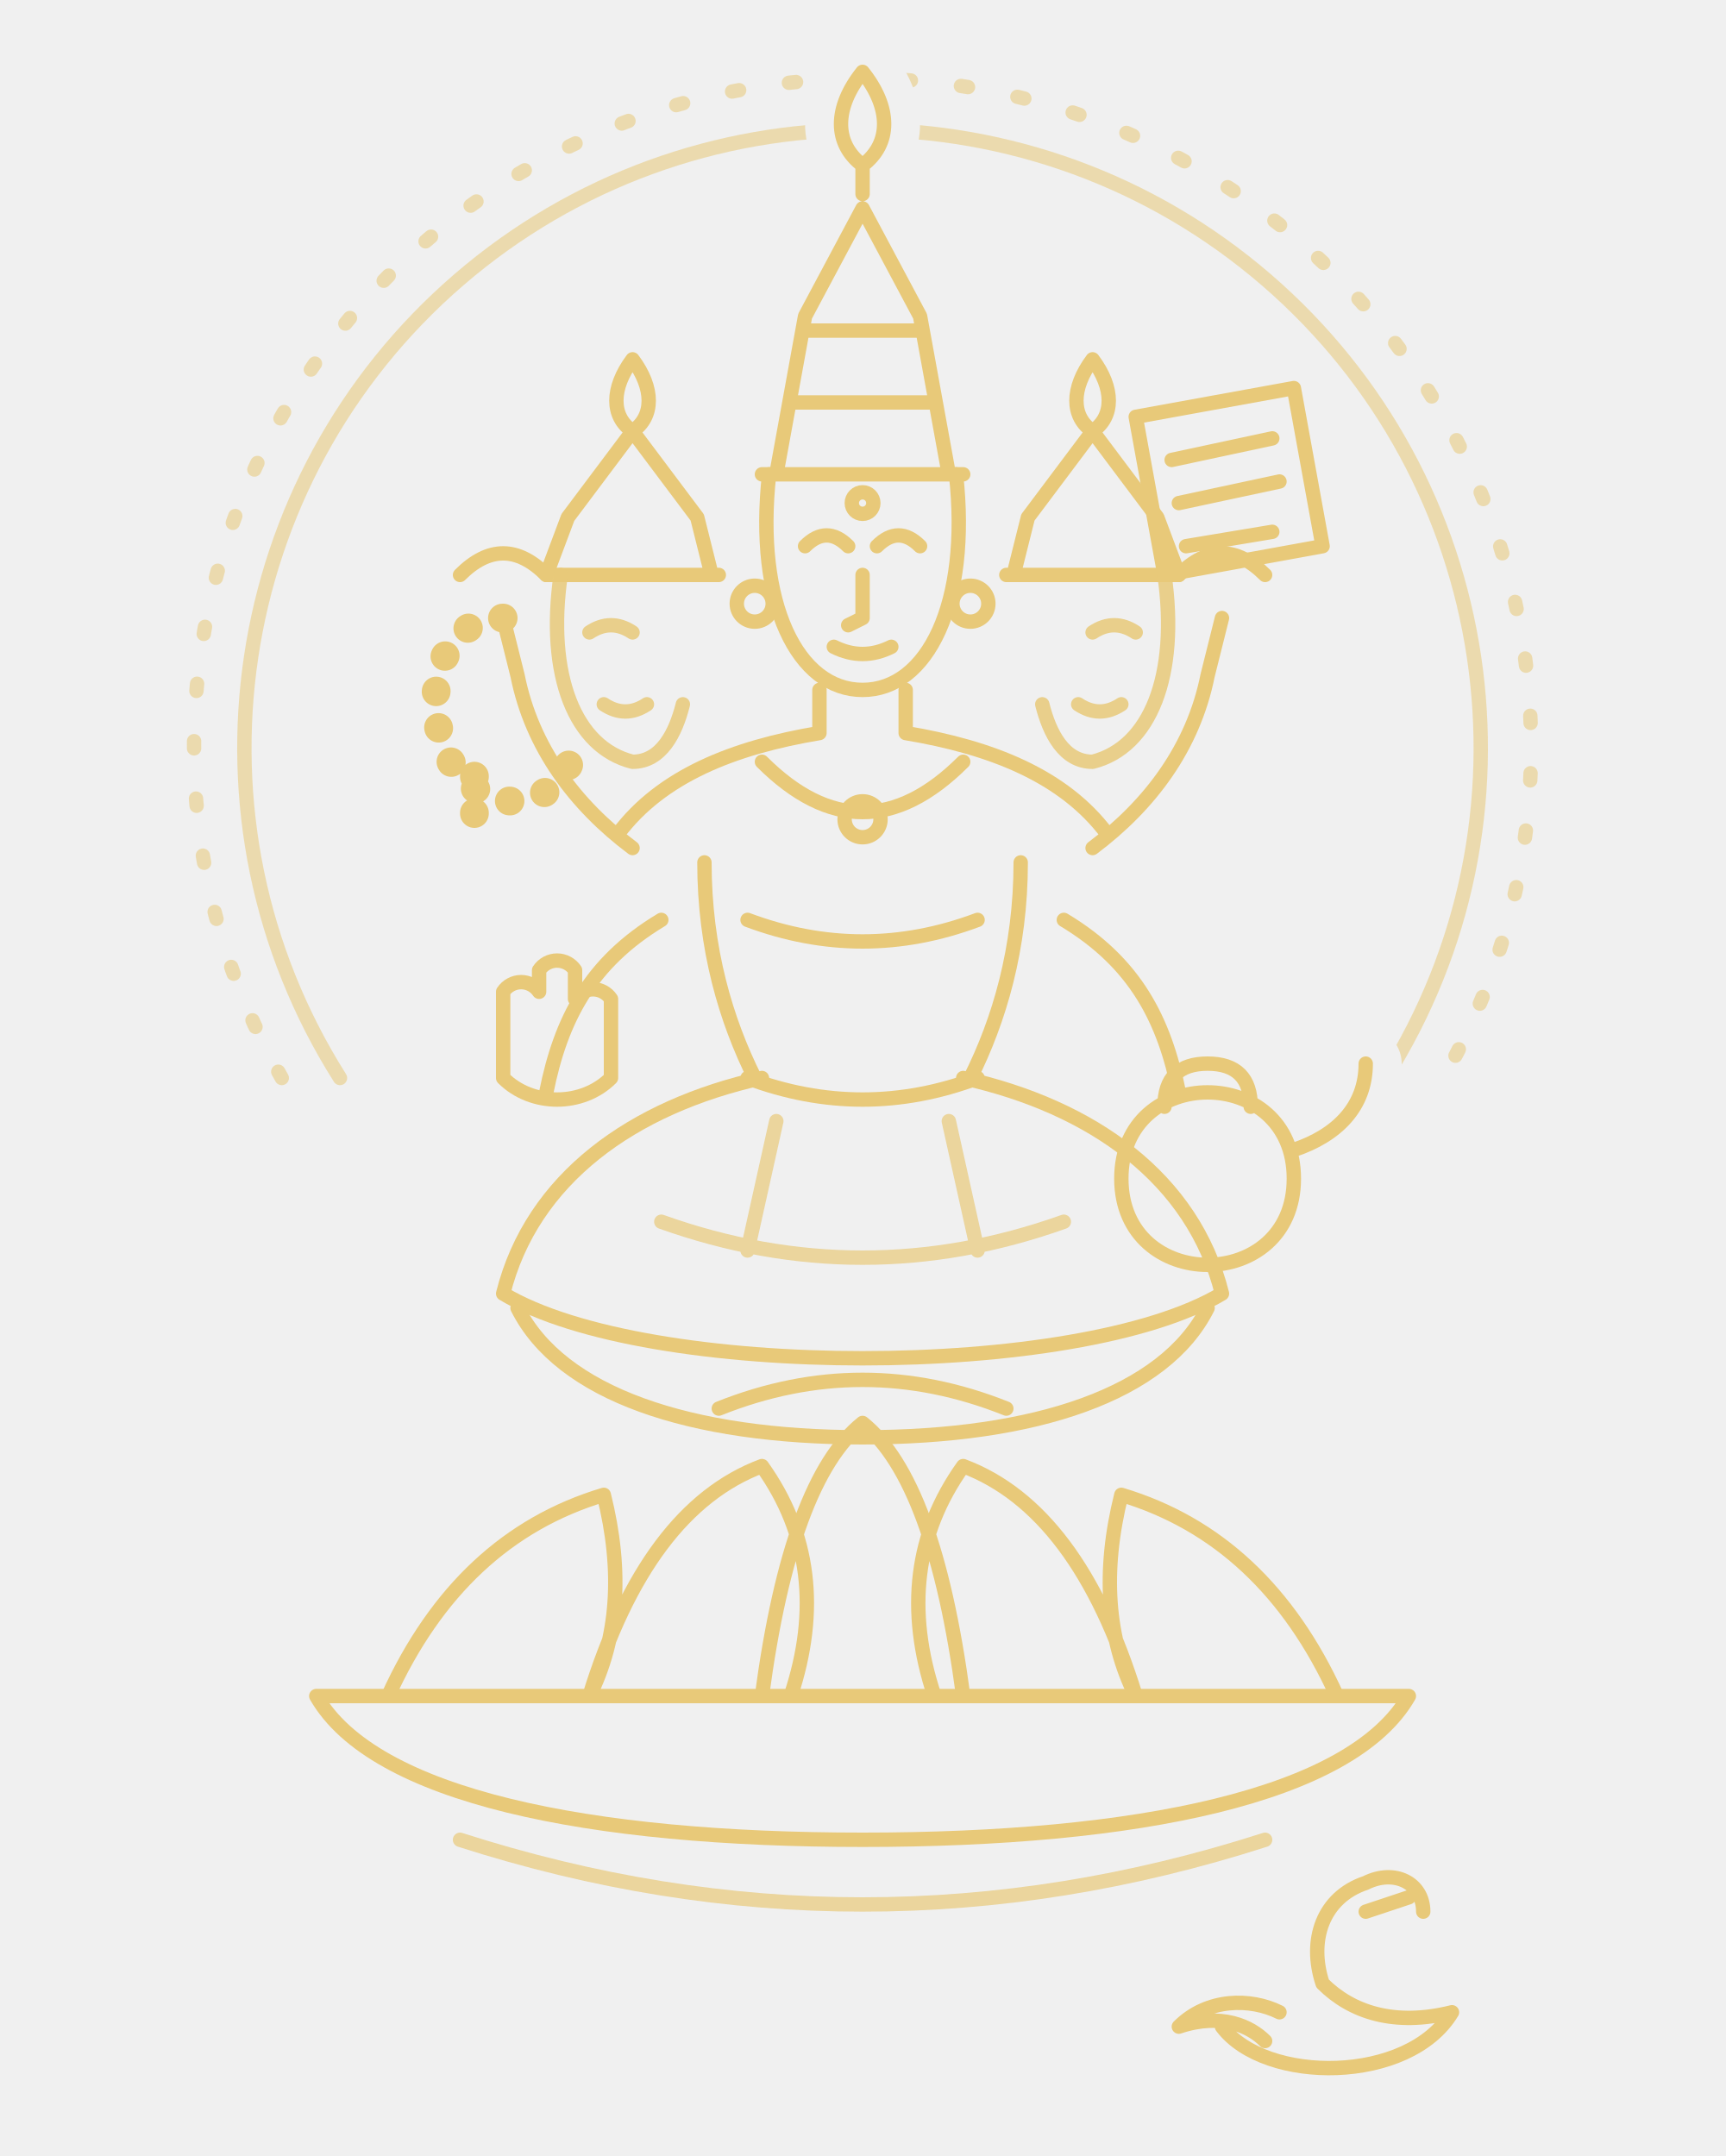
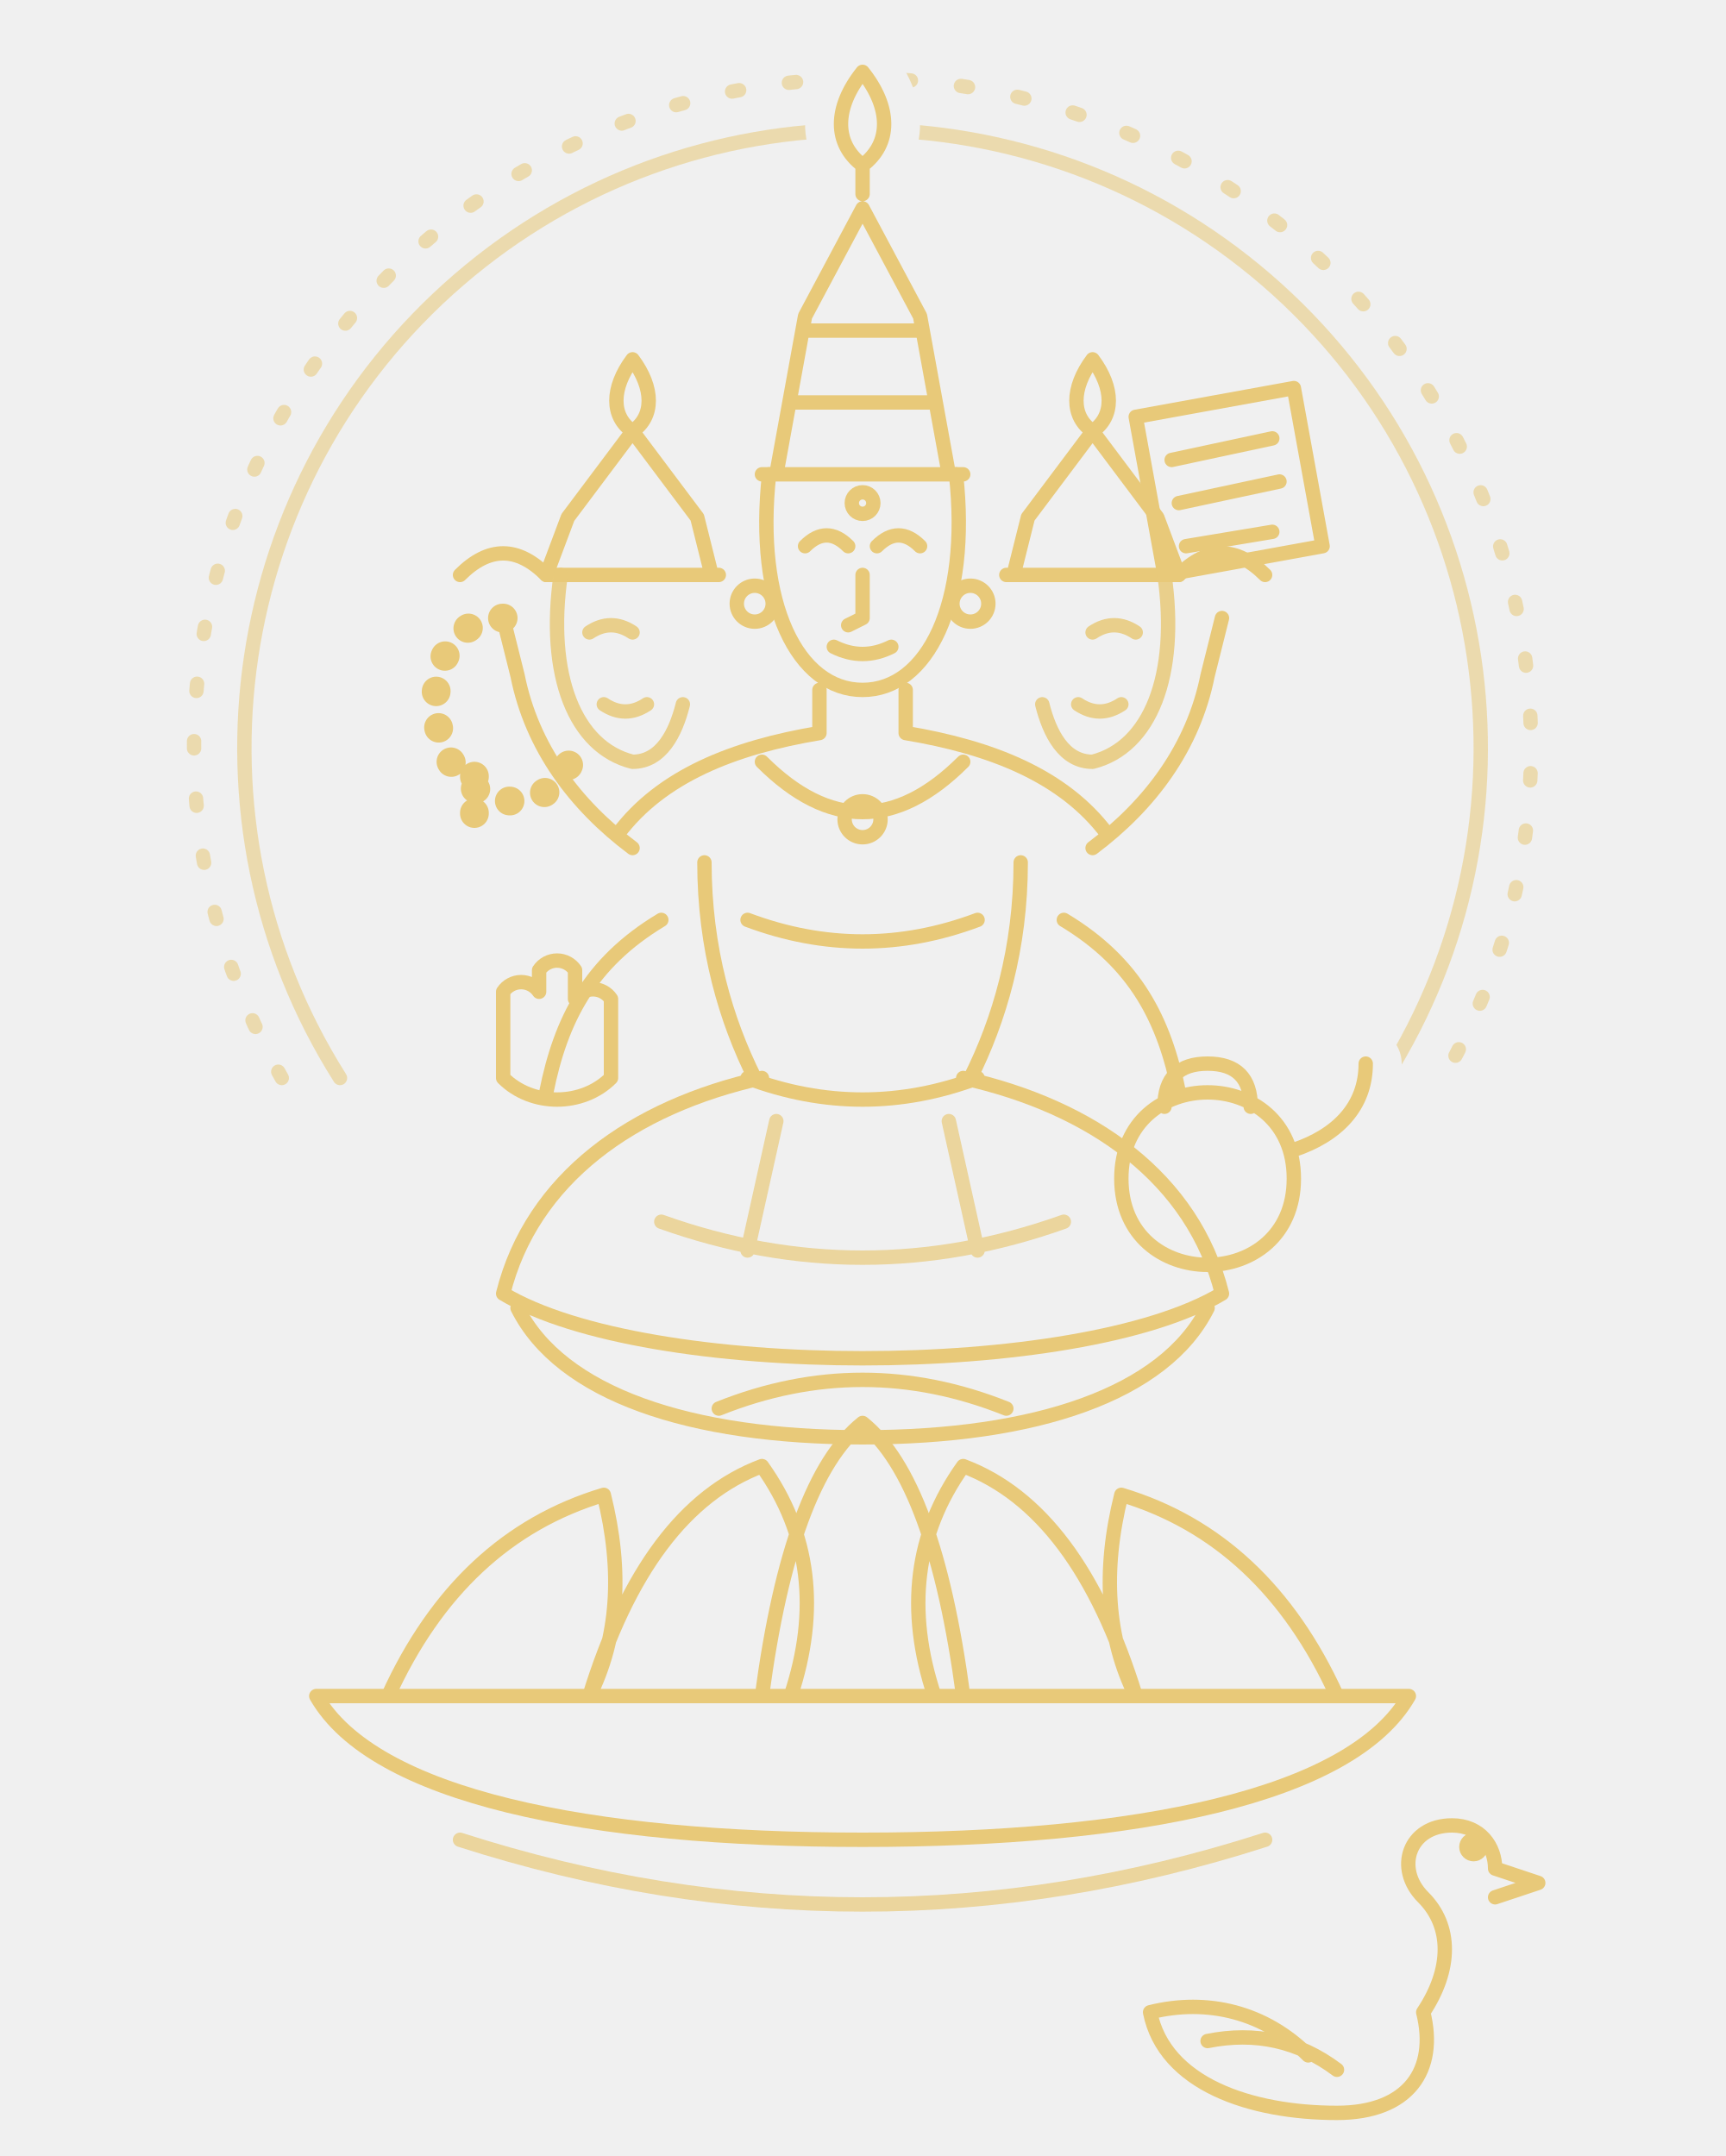
<svg xmlns="http://www.w3.org/2000/svg" xmlns:xlink="http://www.w3.org/1999/xlink" viewBox="0 0 240 300" fill="none" stroke="#E8C979" stroke-width="2" stroke-linecap="round" stroke-linejoin="round" role="img" aria-label="Brahma">
  <mask id="k">
    <rect width="240" height="300" fill="#fff" />
    <use xlink:href="#f" stroke="#000" stroke-width="10" />
  </mask>
  <g mask="url(#k)" opacity=".55">
    <path d="M47.3 150A86 86 0 1 1 192.7 150" />
    <path d="M39.2 150A93 93 0 1 1 200.8 150" stroke-dasharray="1 7" />
  </g>
  <g id="f">
    <path d="M120 10c-4 5-4 10 0 13 4-3 4-8 0-13zM120 23v4M108 66l4-22 8-15 8 15 4 22M110 56h20M112 46h16M106 66h28" />
    <path d="M88 50c-3 4-3 8 0 10 3-2 3-6 0-10zM88 60l-9 12-3 8M88 60l9 12 2 8M76 80h24M152 50c-3 4-3 8 0 10 3-2 3-6 0-10zM152 60l-9 12-2 8M152 60l9 12 3 8M140 80h24" />
    <path d="M107 66c-2 18 4 30 13 30s15-12 13-30" />
    <path d="M112 76q3-3 6 0M122 76q3-3 6 0M120 80v6l-2 1M116 90q4 2 8 0" />
    <circle cx="120" cy="70" r="1.5" />
    <path d="M78 80c-2 14 2 24 10 26 4 0 6-4 7-8M162 80c2 14-2 24-10 26-4 0-6-4-7-8M82 88q3-2 6 0M152 88q3-2 6 0M84 98q3 2 6 0M150 98q3 2 6 0" opacity=".85" />
    <circle cx="105" cy="84" r="2.5" />
    <circle cx="135" cy="84" r="2.5" />
    <path d="M114 96v6M126 96v6M114 102c-12 2-22 6-28 14M126 102c12 2 22 6 28 14M106 106q14 14 28 0" />
    <circle cx="120" cy="114" r="2.5" />
    <path d="M98 120c0 12 3 22 7 30M142 120c0 12-3 22-7 30M104 150q16 6 32 0M104 128q16 6 32 0" />
    <path d="M88 118c-8-6-14-14-16-24l-2-8M152 118c8-6 14-14 16-24l2-8" />
    <path d="M70 86c-10 0-12 14-6 22 6 6 14 4 16-4M66 108v8" stroke-dasharray="0.1 5" stroke-width="4" />
    <path d="M64 80q6-6 12 0M164 80q6-6 12 0" />
    <path d="M158 58l22-4 4 22-22 4zM163 64l14-3M164 70l14-3M165 76l12-2" />
    <path d="M92 128c-10 6-14 14-16 24M148 128c10 6 14 14 16 24" />
    <path d="M70 150v-12a3 3 0 0 1 5 0v-3a3 3 0 0 1 5 0v4a3 3 0 0 1 5 0v11c-4 4-11 4-15 0z" />
    <path d="M156 164c0-8 6-12 12-12s12 4 12 12-6 12-12 12-12-4-12-12zM162 154c0-4 2-6 6-6s6 2 6 6M180 160c6-2 10-6 10-12" />
    <path d="M106 150c-18 4-32 14-36 30 20 12 80 12 100 0-4-16-18-26-36-30" />
    <path d="M92 170q28 10 56 0M108 156l-4 18M132 156l4 18" opacity=".7" />
    <path d="M72 182c6 12 24 18 48 18s42-6 48-18M100 196q20-8 40 0" />
    <path d="M54 236q10-22 30-28 4 16-2 28M186 236q-10-22-30-28-4 16 2 28M82 236q8-26 24-32 10 14 4 32M158 236q-8-26-24-32-10 14-4 32M106 236q4-30 14-38 10 8 14 38" />
    <path d="M44 236h152c-8 14-38 20-76 20s-68-6-76-20z" />
    <path d="M64 256q56 18 112 0" opacity=".7" />
-     <path d="M170 282c6 8 26 8 32-2-8 2-14 0-18-4-2-6 0-12 6-14 4-2 8 0 8 4M190 266l6-2M178 280c-4-2-10-2-14 2 6-2 10 0 12 2" />
+     <path d="M160 280c2 10 14 14 26 14 10 0 14-6 12-14M160 280c8-2 16 0 22 6M168 284q10-2 18 4M198 280c4-6 4-12 0-16-4-4-2-10 4-10 4 0 6 3 6 6l6 2-6 2" />
+     <circle cx="205" cy="257" r="1" />
  </g>
</svg>
